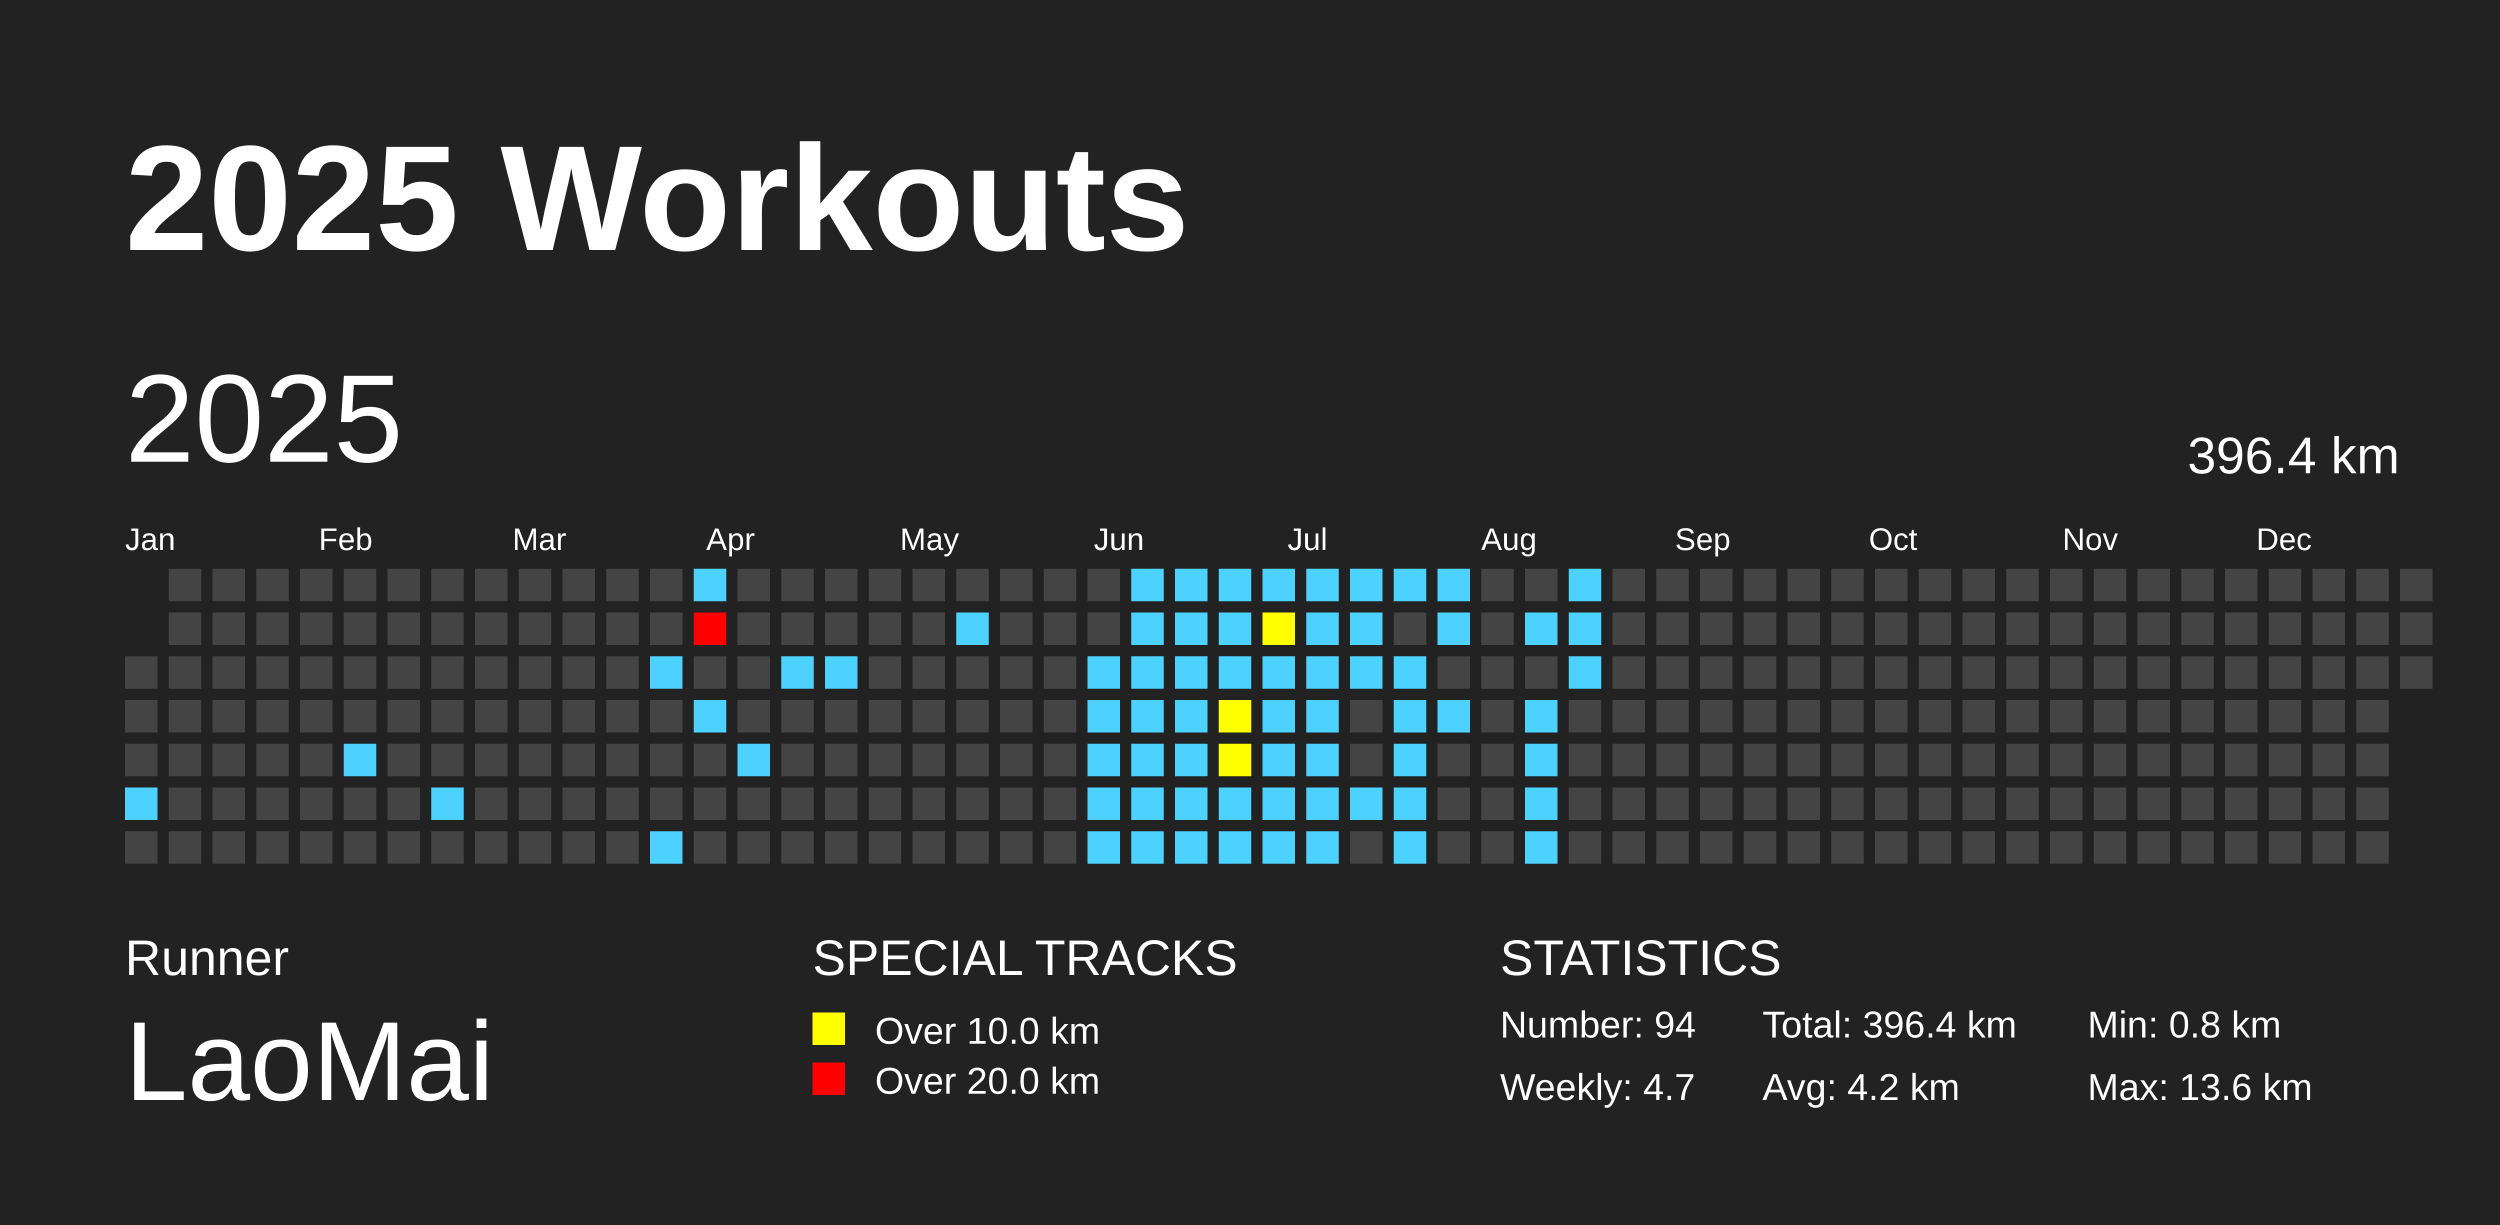
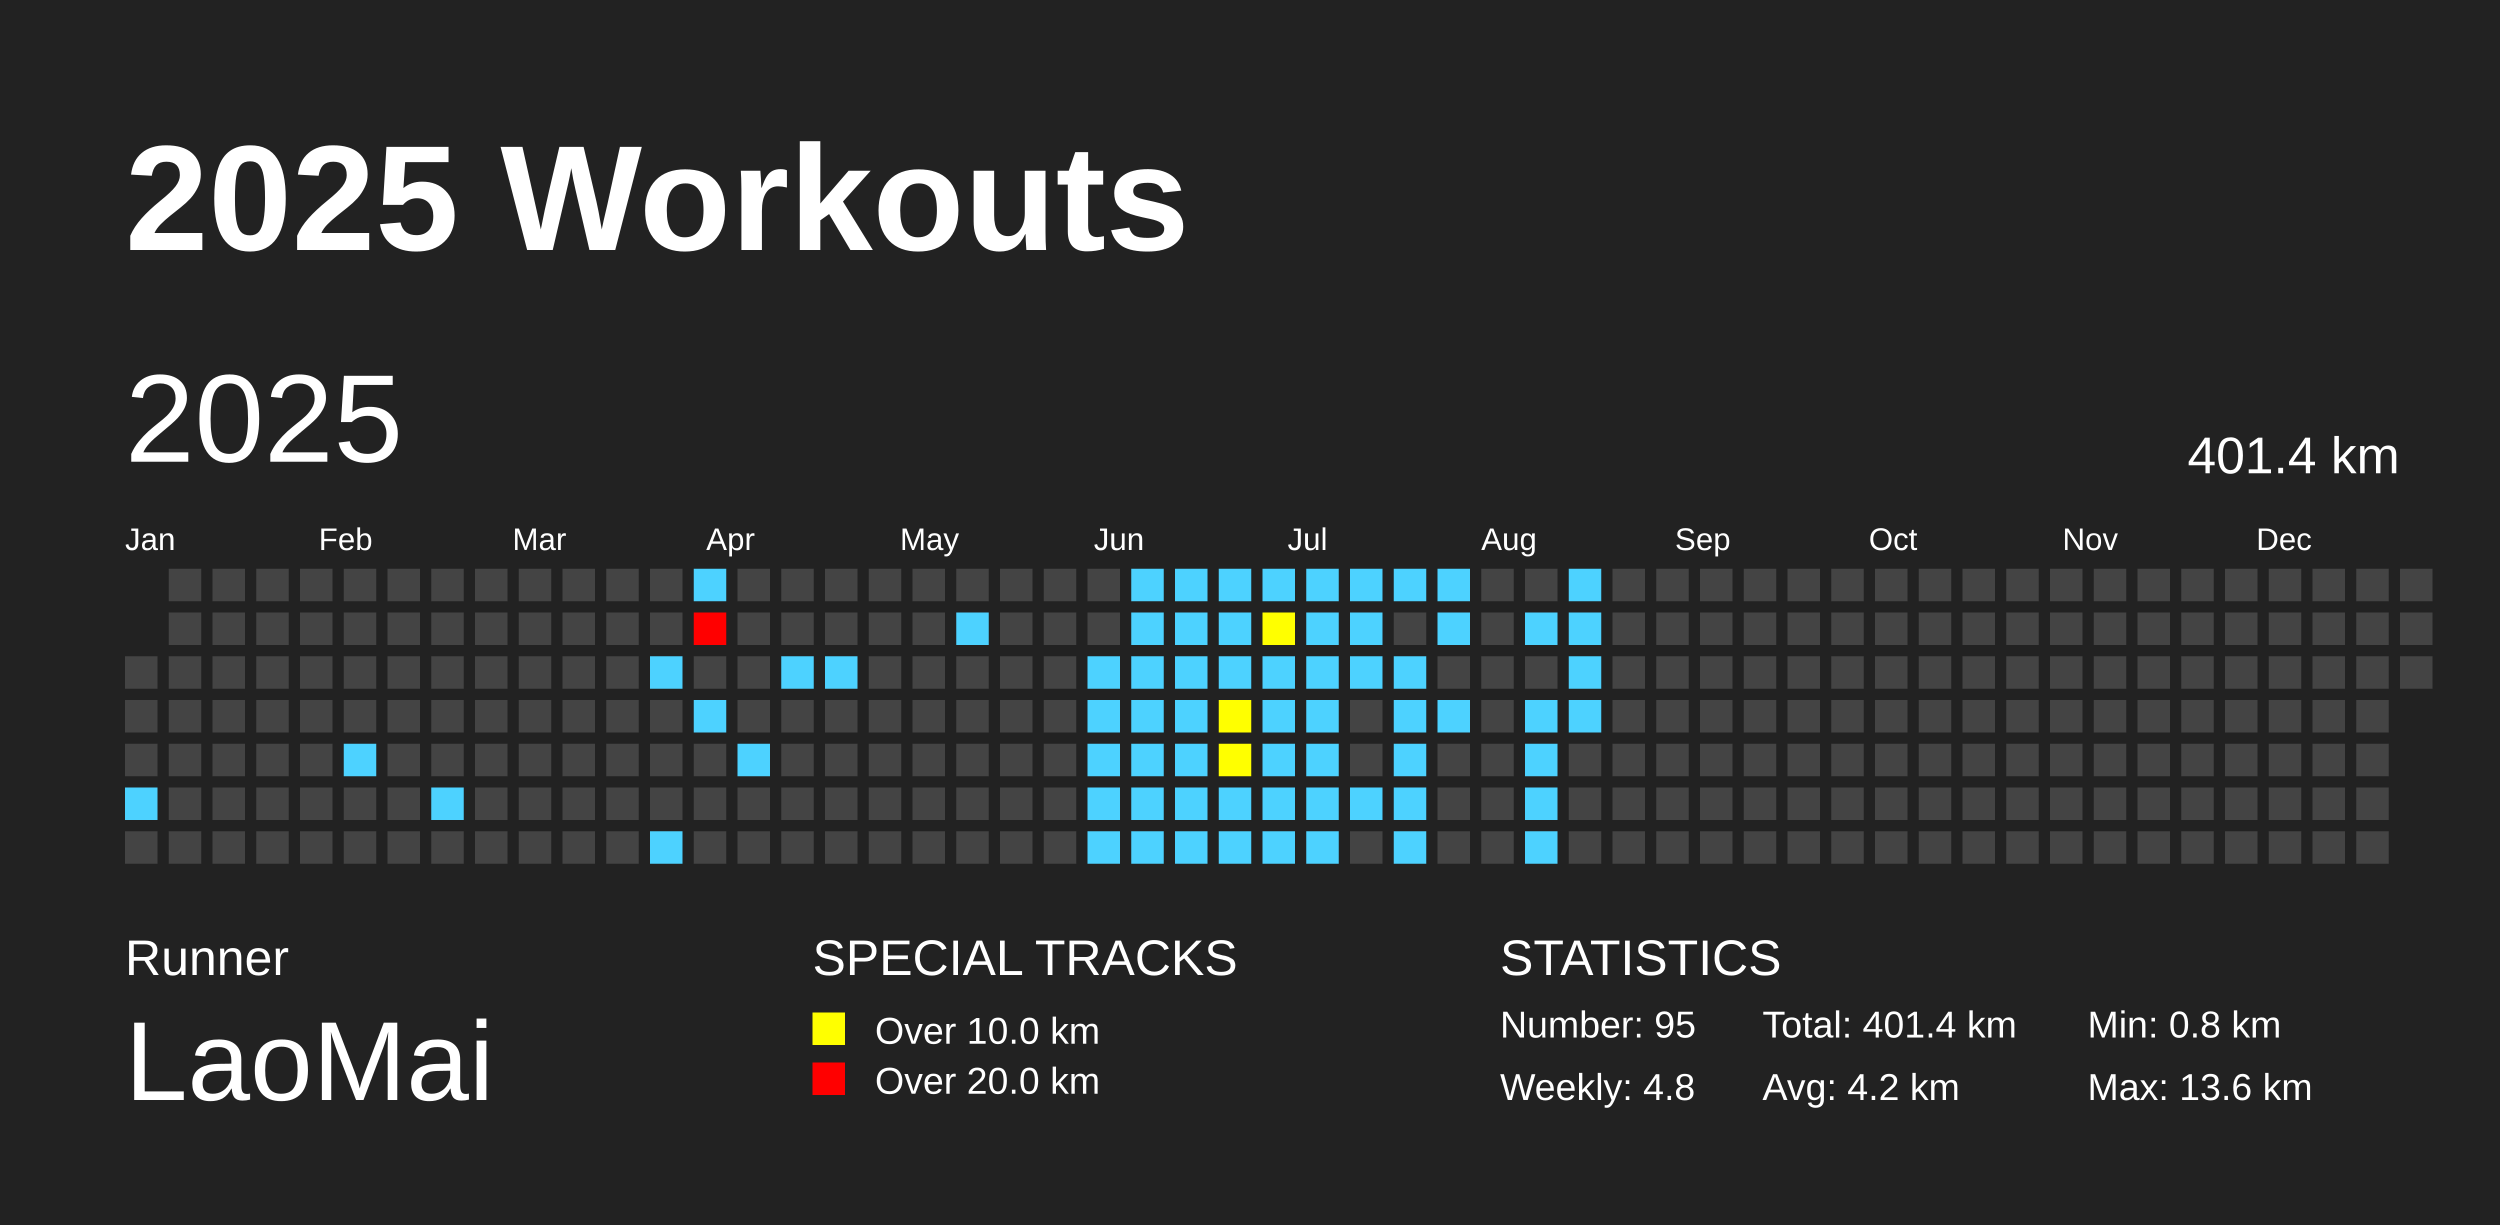
<svg xmlns="http://www.w3.org/2000/svg" baseProfile="full" height="98mm" version="1.1" viewBox="0,0,200,98" width="200mm">
  <defs />
  <rect fill="#222222" height="98" width="200" x="0" y="0" />
  <text fill="#FFFFFF" style="font-size:12px; font-family:Arial; font-weight:bold;" x="10" y="20">2025 Workouts</text>
  <text fill="#FFFFFF" style="font-size:4px; font-family:Arial" x="10" y="78">Runner</text>
  <text fill="#FFFFFF" style="font-size:9px; font-family:Arial" x="10" y="88">LaoMai</text>
  <text fill="#FFFFFF" style="font-size:4px; font-family:Arial" x="65" y="78">SPECIAL TRACKS</text>
  <rect fill="yellow" height="2.6" width="2.6" x="65" y="81" />
  <text fill="#FFFFFF" style="font-size:3px; font-family:Arial" x="70" y="83.5">Over 10.0 km</text>
  <rect fill="red" height="2.6" width="2.6" x="65" y="85" />
  <text fill="#FFFFFF" style="font-size:3px; font-family:Arial" x="70" y="87.5">Over 20.0 km</text>
  <text fill="#FFFFFF" style="font-size:4px; font-family:Arial" x="120" y="78">STATISTICS</text>
-   <text fill="#FFFFFF" style="font-size:3px; font-family:Arial" x="120" y="83">Number: 94</text>
-   <text fill="#FFFFFF" style="font-size:3px; font-family:Arial" x="120" y="88">Weekly: 4.7</text>
-   <text fill="#FFFFFF" style="font-size:3px; font-family:Arial" x="141" y="83">Total: 396.4 km</text>
+   <text fill="#FFFFFF" style="font-size:3px; font-family:Arial" x="120" y="83">Number: 95</text>
+   <text fill="#FFFFFF" style="font-size:3px; font-family:Arial" x="120" y="88">Weekly: 4.8</text>
+   <text fill="#FFFFFF" style="font-size:3px; font-family:Arial" x="141" y="83">Total: 401.4 km</text>
  <text fill="#FFFFFF" style="font-size:3px; font-family:Arial" x="141" y="88">Avg: 4.2 km</text>
  <text fill="#FFFFFF" style="font-size:3px; font-family:Arial" x="167" y="83">Min: 0.8 km</text>
  <text fill="#FFFFFF" style="font-size:3px; font-family:Arial" x="167" y="88">Max: 13.6 km</text>
  <text dominant-baseline="hanging" fill="#FFFFFF" style="font-size:10.0px; font-family:Arial;" x="10" y="30">2025</text>
-   <text dominant-baseline="hanging" fill="#FFFFFF" style="font-size:4.125px; font-family:Arial;" x="175" y="35">396.4 km</text>
+   <text dominant-baseline="hanging" fill="#FFFFFF" style="font-size:4.125px; font-family:Arial;" x="175" y="35">401.4 km</text>
  <text fill="#FFFFFF" style="font-size:2.5px; font-family:Arial" x="10.0" y="44">Jan</text>
  <text fill="#FFFFFF" style="font-size:2.5px; font-family:Arial" x="25.5" y="44">Feb</text>
  <text fill="#FFFFFF" style="font-size:2.5px; font-family:Arial" x="41.0" y="44">Mar</text>
  <text fill="#FFFFFF" style="font-size:2.5px; font-family:Arial" x="56.5" y="44">Apr</text>
  <text fill="#FFFFFF" style="font-size:2.5px; font-family:Arial" x="72.0" y="44">May</text>
  <text fill="#FFFFFF" style="font-size:2.5px; font-family:Arial" x="87.5" y="44">Jun</text>
  <text fill="#FFFFFF" style="font-size:2.5px; font-family:Arial" x="103.0" y="44">Jul</text>
  <text fill="#FFFFFF" style="font-size:2.5px; font-family:Arial" x="118.5" y="44">Aug</text>
  <text fill="#FFFFFF" style="font-size:2.5px; font-family:Arial" x="134.0" y="44">Sep</text>
  <text fill="#FFFFFF" style="font-size:2.5px; font-family:Arial" x="149.5" y="44">Oct</text>
  <text fill="#FFFFFF" style="font-size:2.5px; font-family:Arial" x="165.0" y="44">Nov</text>
  <text fill="#FFFFFF" style="font-size:2.5px; font-family:Arial" x="180.5" y="44">Dec</text>
  <rect fill="#444444" height="2.6" width="2.6" x="10.0" y="52.5" />
  <rect fill="#444444" height="2.6" width="2.6" x="10.0" y="56.0" />
  <rect fill="#444444" height="2.6" width="2.6" x="10.0" y="59.5" />
  <rect fill="#4DD2FF" height="2.6" width="2.6" x="10.0" y="63.0" />
  <rect fill="#444444" height="2.6" width="2.6" x="10.0" y="66.5" />
  <rect fill="#444444" height="2.6" width="2.6" x="13.5" y="45.5" />
  <rect fill="#444444" height="2.6" width="2.6" x="13.5" y="49.0" />
  <rect fill="#444444" height="2.6" width="2.6" x="13.5" y="52.5" />
  <rect fill="#444444" height="2.6" width="2.6" x="13.5" y="56.0" />
  <rect fill="#444444" height="2.6" width="2.6" x="13.5" y="59.5" />
  <rect fill="#444444" height="2.6" width="2.6" x="13.5" y="63.0" />
  <rect fill="#444444" height="2.6" width="2.6" x="13.5" y="66.5" />
  <rect fill="#444444" height="2.6" width="2.6" x="17.0" y="45.5" />
  <rect fill="#444444" height="2.6" width="2.6" x="17.0" y="49.0" />
  <rect fill="#444444" height="2.6" width="2.6" x="17.0" y="52.5" />
  <rect fill="#444444" height="2.6" width="2.6" x="17.0" y="56.0" />
  <rect fill="#444444" height="2.6" width="2.6" x="17.0" y="59.5" />
  <rect fill="#444444" height="2.6" width="2.6" x="17.0" y="63.0" />
  <rect fill="#444444" height="2.6" width="2.6" x="17.0" y="66.5" />
  <rect fill="#444444" height="2.6" width="2.6" x="20.5" y="45.5" />
  <rect fill="#444444" height="2.6" width="2.6" x="20.5" y="49.0" />
  <rect fill="#444444" height="2.6" width="2.6" x="20.5" y="52.5" />
  <rect fill="#444444" height="2.6" width="2.6" x="20.5" y="56.0" />
  <rect fill="#444444" height="2.6" width="2.6" x="20.5" y="59.5" />
  <rect fill="#444444" height="2.6" width="2.6" x="20.5" y="63.0" />
  <rect fill="#444444" height="2.6" width="2.6" x="20.5" y="66.5" />
  <rect fill="#444444" height="2.6" width="2.6" x="24.0" y="45.5" />
  <rect fill="#444444" height="2.6" width="2.6" x="24.0" y="49.0" />
  <rect fill="#444444" height="2.6" width="2.6" x="24.0" y="52.5" />
  <rect fill="#444444" height="2.6" width="2.6" x="24.0" y="56.0" />
  <rect fill="#444444" height="2.6" width="2.6" x="24.0" y="59.5" />
  <rect fill="#444444" height="2.6" width="2.6" x="24.0" y="63.0" />
  <rect fill="#444444" height="2.6" width="2.6" x="24.0" y="66.5" />
  <rect fill="#444444" height="2.6" width="2.6" x="27.5" y="45.5" />
  <rect fill="#444444" height="2.6" width="2.6" x="27.5" y="49.0" />
  <rect fill="#444444" height="2.6" width="2.6" x="27.5" y="52.5" />
  <rect fill="#444444" height="2.6" width="2.6" x="27.5" y="56.0" />
  <rect fill="#4DD2FF" height="2.6" width="2.6" x="27.5" y="59.5" />
  <rect fill="#444444" height="2.6" width="2.6" x="27.5" y="63.0" />
  <rect fill="#444444" height="2.6" width="2.6" x="27.5" y="66.5" />
  <rect fill="#444444" height="2.6" width="2.6" x="31.0" y="45.5" />
  <rect fill="#444444" height="2.6" width="2.6" x="31.0" y="49.0" />
  <rect fill="#444444" height="2.6" width="2.6" x="31.0" y="52.5" />
  <rect fill="#444444" height="2.6" width="2.6" x="31.0" y="56.0" />
  <rect fill="#444444" height="2.6" width="2.6" x="31.0" y="59.5" />
  <rect fill="#444444" height="2.6" width="2.6" x="31.0" y="63.0" />
  <rect fill="#444444" height="2.6" width="2.6" x="31.0" y="66.5" />
  <rect fill="#444444" height="2.6" width="2.6" x="34.5" y="45.5" />
  <rect fill="#444444" height="2.6" width="2.6" x="34.5" y="49.0" />
  <rect fill="#444444" height="2.6" width="2.6" x="34.5" y="52.5" />
  <rect fill="#444444" height="2.6" width="2.6" x="34.5" y="56.0" />
  <rect fill="#444444" height="2.6" width="2.6" x="34.5" y="59.5" />
  <rect fill="#4DD2FF" height="2.6" width="2.6" x="34.5" y="63.0" />
  <rect fill="#444444" height="2.6" width="2.6" x="34.5" y="66.5" />
  <rect fill="#444444" height="2.6" width="2.6" x="38.0" y="45.5" />
  <rect fill="#444444" height="2.6" width="2.6" x="38.0" y="49.0" />
  <rect fill="#444444" height="2.6" width="2.6" x="38.0" y="52.5" />
  <rect fill="#444444" height="2.6" width="2.6" x="38.0" y="56.0" />
  <rect fill="#444444" height="2.6" width="2.6" x="38.0" y="59.5" />
  <rect fill="#444444" height="2.6" width="2.6" x="38.0" y="63.0" />
  <rect fill="#444444" height="2.6" width="2.6" x="38.0" y="66.5" />
  <rect fill="#444444" height="2.6" width="2.6" x="41.5" y="45.5" />
  <rect fill="#444444" height="2.6" width="2.6" x="41.5" y="49.0" />
  <rect fill="#444444" height="2.6" width="2.6" x="41.5" y="52.5" />
  <rect fill="#444444" height="2.6" width="2.6" x="41.5" y="56.0" />
  <rect fill="#444444" height="2.6" width="2.6" x="41.5" y="59.5" />
  <rect fill="#444444" height="2.6" width="2.6" x="41.5" y="63.0" />
  <rect fill="#444444" height="2.6" width="2.6" x="41.5" y="66.5" />
  <rect fill="#444444" height="2.6" width="2.6" x="45.0" y="45.5" />
  <rect fill="#444444" height="2.6" width="2.6" x="45.0" y="49.0" />
  <rect fill="#444444" height="2.6" width="2.6" x="45.0" y="52.5" />
  <rect fill="#444444" height="2.6" width="2.6" x="45.0" y="56.0" />
  <rect fill="#444444" height="2.6" width="2.6" x="45.0" y="59.5" />
  <rect fill="#444444" height="2.6" width="2.6" x="45.0" y="63.0" />
  <rect fill="#444444" height="2.6" width="2.6" x="45.0" y="66.5" />
  <rect fill="#444444" height="2.6" width="2.6" x="48.5" y="45.5" />
  <rect fill="#444444" height="2.6" width="2.6" x="48.5" y="49.0" />
  <rect fill="#444444" height="2.6" width="2.6" x="48.5" y="52.5" />
  <rect fill="#444444" height="2.6" width="2.6" x="48.5" y="56.0" />
  <rect fill="#444444" height="2.6" width="2.6" x="48.5" y="59.5" />
  <rect fill="#444444" height="2.6" width="2.6" x="48.5" y="63.0" />
  <rect fill="#444444" height="2.6" width="2.6" x="48.5" y="66.5" />
  <rect fill="#444444" height="2.6" width="2.6" x="52.0" y="45.5" />
  <rect fill="#444444" height="2.6" width="2.6" x="52.0" y="49.0" />
  <rect fill="#4DD2FF" height="2.6" width="2.6" x="52.0" y="52.5" />
  <rect fill="#444444" height="2.6" width="2.6" x="52.0" y="56.0" />
  <rect fill="#444444" height="2.6" width="2.6" x="52.0" y="59.5" />
  <rect fill="#444444" height="2.6" width="2.6" x="52.0" y="63.0" />
  <rect fill="#4DD2FF" height="2.6" width="2.6" x="52.0" y="66.5" />
  <rect fill="#4DD2FF" height="2.6" width="2.6" x="55.5" y="45.5" />
  <rect fill="red" height="2.6" width="2.6" x="55.5" y="49.0" />
  <rect fill="#444444" height="2.6" width="2.6" x="55.5" y="52.5" />
  <rect fill="#4DD2FF" height="2.6" width="2.6" x="55.5" y="56.0" />
  <rect fill="#444444" height="2.6" width="2.6" x="55.5" y="59.5" />
  <rect fill="#444444" height="2.6" width="2.6" x="55.5" y="63.0" />
  <rect fill="#444444" height="2.6" width="2.6" x="55.5" y="66.5" />
  <rect fill="#444444" height="2.6" width="2.6" x="59.0" y="45.5" />
  <rect fill="#444444" height="2.6" width="2.6" x="59.0" y="49.0" />
  <rect fill="#444444" height="2.6" width="2.6" x="59.0" y="52.5" />
  <rect fill="#444444" height="2.6" width="2.6" x="59.0" y="56.0" />
  <rect fill="#4DD2FF" height="2.6" width="2.6" x="59.0" y="59.5" />
  <rect fill="#444444" height="2.6" width="2.6" x="59.0" y="63.0" />
  <rect fill="#444444" height="2.6" width="2.6" x="59.0" y="66.5" />
  <rect fill="#444444" height="2.6" width="2.6" x="62.5" y="45.5" />
  <rect fill="#444444" height="2.6" width="2.6" x="62.5" y="49.0" />
  <rect fill="#4DD2FF" height="2.6" width="2.6" x="62.5" y="52.5" />
  <rect fill="#444444" height="2.6" width="2.6" x="62.5" y="56.0" />
  <rect fill="#444444" height="2.6" width="2.6" x="62.5" y="59.5" />
  <rect fill="#444444" height="2.6" width="2.6" x="62.5" y="63.0" />
  <rect fill="#444444" height="2.6" width="2.6" x="62.5" y="66.5" />
  <rect fill="#444444" height="2.6" width="2.6" x="66.0" y="45.5" />
  <rect fill="#444444" height="2.6" width="2.6" x="66.0" y="49.0" />
  <rect fill="#4DD2FF" height="2.6" width="2.6" x="66.0" y="52.5" />
  <rect fill="#444444" height="2.6" width="2.6" x="66.0" y="56.0" />
  <rect fill="#444444" height="2.6" width="2.6" x="66.0" y="59.5" />
  <rect fill="#444444" height="2.6" width="2.6" x="66.0" y="63.0" />
  <rect fill="#444444" height="2.6" width="2.6" x="66.0" y="66.5" />
  <rect fill="#444444" height="2.6" width="2.6" x="69.5" y="45.5" />
  <rect fill="#444444" height="2.6" width="2.6" x="69.5" y="49.0" />
  <rect fill="#444444" height="2.6" width="2.6" x="69.5" y="52.5" />
  <rect fill="#444444" height="2.6" width="2.6" x="69.5" y="56.0" />
  <rect fill="#444444" height="2.6" width="2.6" x="69.5" y="59.5" />
  <rect fill="#444444" height="2.6" width="2.6" x="69.5" y="63.0" />
  <rect fill="#444444" height="2.6" width="2.6" x="69.5" y="66.5" />
  <rect fill="#444444" height="2.6" width="2.6" x="73.0" y="45.5" />
  <rect fill="#444444" height="2.6" width="2.6" x="73.0" y="49.0" />
  <rect fill="#444444" height="2.6" width="2.6" x="73.0" y="52.5" />
  <rect fill="#444444" height="2.6" width="2.6" x="73.0" y="56.0" />
  <rect fill="#444444" height="2.6" width="2.6" x="73.0" y="59.5" />
  <rect fill="#444444" height="2.6" width="2.6" x="73.0" y="63.0" />
  <rect fill="#444444" height="2.6" width="2.6" x="73.0" y="66.5" />
  <rect fill="#444444" height="2.6" width="2.6" x="76.5" y="45.5" />
  <rect fill="#4DD2FF" height="2.6" width="2.6" x="76.5" y="49.0" />
  <rect fill="#444444" height="2.6" width="2.6" x="76.5" y="52.5" />
  <rect fill="#444444" height="2.6" width="2.6" x="76.5" y="56.0" />
  <rect fill="#444444" height="2.6" width="2.6" x="76.5" y="59.5" />
  <rect fill="#444444" height="2.6" width="2.6" x="76.5" y="63.0" />
  <rect fill="#444444" height="2.6" width="2.6" x="76.5" y="66.5" />
  <rect fill="#444444" height="2.6" width="2.6" x="80.0" y="45.5" />
  <rect fill="#444444" height="2.6" width="2.6" x="80.0" y="49.0" />
  <rect fill="#444444" height="2.6" width="2.6" x="80.0" y="52.5" />
  <rect fill="#444444" height="2.6" width="2.6" x="80.0" y="56.0" />
  <rect fill="#444444" height="2.6" width="2.6" x="80.0" y="59.5" />
  <rect fill="#444444" height="2.6" width="2.6" x="80.0" y="63.0" />
  <rect fill="#444444" height="2.6" width="2.6" x="80.0" y="66.5" />
  <rect fill="#444444" height="2.6" width="2.6" x="83.5" y="45.5" />
  <rect fill="#444444" height="2.6" width="2.6" x="83.5" y="49.0" />
  <rect fill="#444444" height="2.6" width="2.6" x="83.5" y="52.5" />
  <rect fill="#444444" height="2.6" width="2.6" x="83.5" y="56.0" />
  <rect fill="#444444" height="2.6" width="2.6" x="83.5" y="59.5" />
  <rect fill="#444444" height="2.6" width="2.6" x="83.5" y="63.0" />
  <rect fill="#444444" height="2.6" width="2.6" x="83.5" y="66.5" />
  <rect fill="#444444" height="2.6" width="2.6" x="87.0" y="45.5" />
  <rect fill="#444444" height="2.6" width="2.6" x="87.0" y="49.0" />
  <rect fill="#4DD2FF" height="2.6" width="2.6" x="87.0" y="52.5" />
  <rect fill="#4DD2FF" height="2.6" width="2.6" x="87.0" y="56.0" />
  <rect fill="#4DD2FF" height="2.6" width="2.6" x="87.0" y="59.5" />
  <rect fill="#4DD2FF" height="2.6" width="2.6" x="87.0" y="63.0" />
  <rect fill="#4DD2FF" height="2.6" width="2.6" x="87.0" y="66.5" />
  <rect fill="#4DD2FF" height="2.6" width="2.6" x="90.5" y="45.5" />
  <rect fill="#4DD2FF" height="2.6" width="2.6" x="90.5" y="49.0" />
  <rect fill="#4DD2FF" height="2.6" width="2.6" x="90.5" y="52.5" />
  <rect fill="#4DD2FF" height="2.6" width="2.6" x="90.5" y="56.0" />
  <rect fill="#4DD2FF" height="2.6" width="2.6" x="90.5" y="59.5" />
  <rect fill="#4DD2FF" height="2.6" width="2.6" x="90.5" y="63.0" />
  <rect fill="#4DD2FF" height="2.6" width="2.6" x="90.5" y="66.5" />
  <rect fill="#4DD2FF" height="2.6" width="2.6" x="94.0" y="45.5" />
  <rect fill="#4DD2FF" height="2.6" width="2.6" x="94.0" y="49.0" />
  <rect fill="#4DD2FF" height="2.6" width="2.6" x="94.0" y="52.5" />
  <rect fill="#4DD2FF" height="2.6" width="2.6" x="94.0" y="56.0" />
  <rect fill="#4DD2FF" height="2.6" width="2.6" x="94.0" y="59.5" />
  <rect fill="#4DD2FF" height="2.6" width="2.6" x="94.0" y="63.0" />
  <rect fill="#4DD2FF" height="2.6" width="2.6" x="94.0" y="66.5" />
  <rect fill="#4DD2FF" height="2.6" width="2.6" x="97.5" y="45.5" />
  <rect fill="#4DD2FF" height="2.6" width="2.6" x="97.5" y="49.0" />
  <rect fill="#4DD2FF" height="2.6" width="2.6" x="97.5" y="52.5" />
  <rect fill="yellow" height="2.6" width="2.6" x="97.5" y="56.0" />
  <rect fill="yellow" height="2.6" width="2.6" x="97.5" y="59.5" />
  <rect fill="#4DD2FF" height="2.6" width="2.6" x="97.5" y="63.0" />
  <rect fill="#4DD2FF" height="2.6" width="2.6" x="97.5" y="66.5" />
  <rect fill="#4DD2FF" height="2.6" width="2.6" x="101.0" y="45.5" />
  <rect fill="yellow" height="2.6" width="2.6" x="101.0" y="49.0" />
  <rect fill="#4DD2FF" height="2.6" width="2.6" x="101.0" y="52.5" />
  <rect fill="#4DD2FF" height="2.6" width="2.6" x="101.0" y="56.0" />
  <rect fill="#4DD2FF" height="2.6" width="2.6" x="101.0" y="59.5" />
  <rect fill="#4DD2FF" height="2.6" width="2.6" x="101.0" y="63.0" />
  <rect fill="#4DD2FF" height="2.6" width="2.6" x="101.0" y="66.5" />
  <rect fill="#4DD2FF" height="2.6" width="2.6" x="104.5" y="45.5" />
  <rect fill="#4DD2FF" height="2.6" width="2.6" x="104.5" y="49.0" />
  <rect fill="#4DD2FF" height="2.6" width="2.6" x="104.5" y="52.5" />
  <rect fill="#4DD2FF" height="2.6" width="2.6" x="104.5" y="56.0" />
  <rect fill="#4DD2FF" height="2.6" width="2.6" x="104.5" y="59.5" />
  <rect fill="#4DD2FF" height="2.6" width="2.6" x="104.5" y="63.0" />
  <rect fill="#4DD2FF" height="2.6" width="2.6" x="104.5" y="66.5" />
  <rect fill="#4DD2FF" height="2.6" width="2.6" x="108.0" y="45.5" />
  <rect fill="#4DD2FF" height="2.6" width="2.6" x="108.0" y="49.0" />
  <rect fill="#4DD2FF" height="2.6" width="2.6" x="108.0" y="52.5" />
  <rect fill="#444444" height="2.6" width="2.6" x="108.0" y="56.0" />
  <rect fill="#444444" height="2.6" width="2.6" x="108.0" y="59.5" />
  <rect fill="#4DD2FF" height="2.6" width="2.6" x="108.0" y="63.0" />
  <rect fill="#444444" height="2.6" width="2.6" x="108.0" y="66.5" />
  <rect fill="#4DD2FF" height="2.6" width="2.6" x="111.5" y="45.5" />
  <rect fill="#444444" height="2.6" width="2.6" x="111.5" y="49.0" />
  <rect fill="#4DD2FF" height="2.6" width="2.6" x="111.5" y="52.5" />
  <rect fill="#4DD2FF" height="2.6" width="2.6" x="111.5" y="56.0" />
  <rect fill="#4DD2FF" height="2.6" width="2.6" x="111.5" y="59.5" />
  <rect fill="#4DD2FF" height="2.6" width="2.6" x="111.5" y="63.0" />
  <rect fill="#4DD2FF" height="2.6" width="2.6" x="111.5" y="66.5" />
  <rect fill="#4DD2FF" height="2.6" width="2.6" x="115.0" y="45.5" />
  <rect fill="#4DD2FF" height="2.6" width="2.6" x="115.0" y="49.0" />
  <rect fill="#444444" height="2.6" width="2.6" x="115.0" y="52.5" />
  <rect fill="#4DD2FF" height="2.6" width="2.6" x="115.0" y="56.0" />
  <rect fill="#444444" height="2.6" width="2.6" x="115.0" y="59.5" />
  <rect fill="#444444" height="2.6" width="2.6" x="115.0" y="63.0" />
  <rect fill="#444444" height="2.6" width="2.6" x="115.0" y="66.5" />
  <rect fill="#444444" height="2.6" width="2.6" x="118.5" y="45.5" />
  <rect fill="#444444" height="2.6" width="2.6" x="118.5" y="49.0" />
  <rect fill="#444444" height="2.6" width="2.6" x="118.5" y="52.5" />
  <rect fill="#444444" height="2.6" width="2.6" x="118.5" y="56.0" />
  <rect fill="#444444" height="2.6" width="2.6" x="118.5" y="59.5" />
  <rect fill="#444444" height="2.6" width="2.6" x="118.5" y="63.0" />
  <rect fill="#444444" height="2.6" width="2.6" x="118.5" y="66.5" />
  <rect fill="#444444" height="2.6" width="2.6" x="122.0" y="45.5" />
  <rect fill="#4DD2FF" height="2.6" width="2.6" x="122.0" y="49.0" />
  <rect fill="#444444" height="2.6" width="2.6" x="122.0" y="52.5" />
  <rect fill="#4DD2FF" height="2.6" width="2.6" x="122.0" y="56.0" />
  <rect fill="#4DD2FF" height="2.6" width="2.6" x="122.0" y="59.5" />
  <rect fill="#4DD2FF" height="2.6" width="2.6" x="122.0" y="63.0" />
  <rect fill="#4DD2FF" height="2.6" width="2.6" x="122.0" y="66.5" />
  <rect fill="#4DD2FF" height="2.6" width="2.6" x="125.5" y="45.5" />
  <rect fill="#4DD2FF" height="2.6" width="2.6" x="125.5" y="49.0" />
  <rect fill="#4DD2FF" height="2.6" width="2.6" x="125.5" y="52.5" />
-   <rect fill="#444444" height="2.6" width="2.6" x="125.5" y="56.0" />
+   <rect fill="#4DD2FF" height="2.6" width="2.6" x="125.5" y="56.0" />
  <rect fill="#444444" height="2.6" width="2.6" x="125.5" y="59.5" />
  <rect fill="#444444" height="2.6" width="2.6" x="125.5" y="63.0" />
  <rect fill="#444444" height="2.6" width="2.6" x="125.5" y="66.5" />
  <rect fill="#444444" height="2.6" width="2.6" x="129.0" y="45.5" />
  <rect fill="#444444" height="2.6" width="2.6" x="129.0" y="49.0" />
  <rect fill="#444444" height="2.6" width="2.6" x="129.0" y="52.5" />
  <rect fill="#444444" height="2.6" width="2.6" x="129.0" y="56.0" />
  <rect fill="#444444" height="2.6" width="2.6" x="129.0" y="59.5" />
  <rect fill="#444444" height="2.6" width="2.6" x="129.0" y="63.0" />
  <rect fill="#444444" height="2.6" width="2.6" x="129.0" y="66.5" />
  <rect fill="#444444" height="2.6" width="2.6" x="132.5" y="45.5" />
  <rect fill="#444444" height="2.6" width="2.6" x="132.5" y="49.0" />
  <rect fill="#444444" height="2.6" width="2.6" x="132.5" y="52.5" />
  <rect fill="#444444" height="2.6" width="2.6" x="132.5" y="56.0" />
  <rect fill="#444444" height="2.6" width="2.6" x="132.5" y="59.5" />
  <rect fill="#444444" height="2.6" width="2.6" x="132.5" y="63.0" />
  <rect fill="#444444" height="2.6" width="2.6" x="132.5" y="66.5" />
  <rect fill="#444444" height="2.6" width="2.6" x="136.0" y="45.5" />
  <rect fill="#444444" height="2.6" width="2.6" x="136.0" y="49.0" />
  <rect fill="#444444" height="2.6" width="2.6" x="136.0" y="52.5" />
  <rect fill="#444444" height="2.6" width="2.6" x="136.0" y="56.0" />
  <rect fill="#444444" height="2.6" width="2.6" x="136.0" y="59.5" />
  <rect fill="#444444" height="2.6" width="2.6" x="136.0" y="63.0" />
  <rect fill="#444444" height="2.6" width="2.6" x="136.0" y="66.5" />
  <rect fill="#444444" height="2.6" width="2.6" x="139.5" y="45.5" />
  <rect fill="#444444" height="2.6" width="2.6" x="139.5" y="49.0" />
  <rect fill="#444444" height="2.6" width="2.6" x="139.5" y="52.5" />
  <rect fill="#444444" height="2.6" width="2.6" x="139.5" y="56.0" />
  <rect fill="#444444" height="2.6" width="2.6" x="139.5" y="59.5" />
  <rect fill="#444444" height="2.6" width="2.6" x="139.5" y="63.0" />
  <rect fill="#444444" height="2.6" width="2.6" x="139.5" y="66.5" />
  <rect fill="#444444" height="2.6" width="2.6" x="143.0" y="45.5" />
  <rect fill="#444444" height="2.6" width="2.6" x="143.0" y="49.0" />
  <rect fill="#444444" height="2.6" width="2.6" x="143.0" y="52.5" />
  <rect fill="#444444" height="2.6" width="2.6" x="143.0" y="56.0" />
  <rect fill="#444444" height="2.6" width="2.6" x="143.0" y="59.5" />
  <rect fill="#444444" height="2.6" width="2.6" x="143.0" y="63.0" />
  <rect fill="#444444" height="2.6" width="2.6" x="143.0" y="66.5" />
  <rect fill="#444444" height="2.6" width="2.6" x="146.5" y="45.5" />
  <rect fill="#444444" height="2.6" width="2.6" x="146.5" y="49.0" />
  <rect fill="#444444" height="2.6" width="2.6" x="146.5" y="52.5" />
  <rect fill="#444444" height="2.6" width="2.6" x="146.5" y="56.0" />
  <rect fill="#444444" height="2.6" width="2.6" x="146.5" y="59.5" />
  <rect fill="#444444" height="2.6" width="2.6" x="146.5" y="63.0" />
  <rect fill="#444444" height="2.6" width="2.6" x="146.5" y="66.5" />
  <rect fill="#444444" height="2.6" width="2.6" x="150.0" y="45.5" />
  <rect fill="#444444" height="2.6" width="2.6" x="150.0" y="49.0" />
  <rect fill="#444444" height="2.6" width="2.6" x="150.0" y="52.5" />
  <rect fill="#444444" height="2.6" width="2.6" x="150.0" y="56.0" />
  <rect fill="#444444" height="2.6" width="2.6" x="150.0" y="59.5" />
  <rect fill="#444444" height="2.6" width="2.6" x="150.0" y="63.0" />
  <rect fill="#444444" height="2.6" width="2.6" x="150.0" y="66.5" />
  <rect fill="#444444" height="2.6" width="2.6" x="153.5" y="45.5" />
  <rect fill="#444444" height="2.6" width="2.6" x="153.5" y="49.0" />
  <rect fill="#444444" height="2.6" width="2.6" x="153.5" y="52.5" />
  <rect fill="#444444" height="2.6" width="2.6" x="153.5" y="56.0" />
  <rect fill="#444444" height="2.6" width="2.6" x="153.5" y="59.5" />
  <rect fill="#444444" height="2.6" width="2.6" x="153.5" y="63.0" />
  <rect fill="#444444" height="2.6" width="2.6" x="153.5" y="66.5" />
  <rect fill="#444444" height="2.6" width="2.6" x="157.0" y="45.5" />
  <rect fill="#444444" height="2.6" width="2.6" x="157.0" y="49.0" />
  <rect fill="#444444" height="2.6" width="2.6" x="157.0" y="52.5" />
  <rect fill="#444444" height="2.6" width="2.6" x="157.0" y="56.0" />
  <rect fill="#444444" height="2.6" width="2.6" x="157.0" y="59.5" />
  <rect fill="#444444" height="2.6" width="2.6" x="157.0" y="63.0" />
  <rect fill="#444444" height="2.6" width="2.6" x="157.0" y="66.5" />
  <rect fill="#444444" height="2.6" width="2.6" x="160.5" y="45.5" />
  <rect fill="#444444" height="2.6" width="2.6" x="160.5" y="49.0" />
  <rect fill="#444444" height="2.6" width="2.6" x="160.5" y="52.5" />
  <rect fill="#444444" height="2.6" width="2.6" x="160.5" y="56.0" />
  <rect fill="#444444" height="2.6" width="2.6" x="160.5" y="59.5" />
  <rect fill="#444444" height="2.6" width="2.6" x="160.5" y="63.0" />
  <rect fill="#444444" height="2.6" width="2.6" x="160.5" y="66.5" />
  <rect fill="#444444" height="2.6" width="2.6" x="164.0" y="45.5" />
  <rect fill="#444444" height="2.6" width="2.6" x="164.0" y="49.0" />
  <rect fill="#444444" height="2.6" width="2.6" x="164.0" y="52.5" />
  <rect fill="#444444" height="2.6" width="2.6" x="164.0" y="56.0" />
  <rect fill="#444444" height="2.6" width="2.6" x="164.0" y="59.5" />
  <rect fill="#444444" height="2.6" width="2.6" x="164.0" y="63.0" />
  <rect fill="#444444" height="2.6" width="2.6" x="164.0" y="66.5" />
  <rect fill="#444444" height="2.6" width="2.6" x="167.5" y="45.5" />
  <rect fill="#444444" height="2.6" width="2.6" x="167.5" y="49.0" />
  <rect fill="#444444" height="2.6" width="2.6" x="167.5" y="52.5" />
  <rect fill="#444444" height="2.6" width="2.6" x="167.5" y="56.0" />
  <rect fill="#444444" height="2.6" width="2.6" x="167.5" y="59.5" />
  <rect fill="#444444" height="2.6" width="2.6" x="167.5" y="63.0" />
  <rect fill="#444444" height="2.6" width="2.6" x="167.5" y="66.5" />
  <rect fill="#444444" height="2.6" width="2.6" x="171.0" y="45.5" />
  <rect fill="#444444" height="2.6" width="2.6" x="171.0" y="49.0" />
  <rect fill="#444444" height="2.6" width="2.6" x="171.0" y="52.5" />
  <rect fill="#444444" height="2.6" width="2.6" x="171.0" y="56.0" />
  <rect fill="#444444" height="2.6" width="2.6" x="171.0" y="59.5" />
  <rect fill="#444444" height="2.6" width="2.6" x="171.0" y="63.0" />
  <rect fill="#444444" height="2.6" width="2.6" x="171.0" y="66.5" />
  <rect fill="#444444" height="2.6" width="2.6" x="174.5" y="45.5" />
  <rect fill="#444444" height="2.6" width="2.6" x="174.5" y="49.0" />
  <rect fill="#444444" height="2.6" width="2.6" x="174.5" y="52.5" />
  <rect fill="#444444" height="2.6" width="2.6" x="174.5" y="56.0" />
  <rect fill="#444444" height="2.6" width="2.6" x="174.5" y="59.5" />
  <rect fill="#444444" height="2.6" width="2.6" x="174.5" y="63.0" />
  <rect fill="#444444" height="2.6" width="2.6" x="174.5" y="66.5" />
  <rect fill="#444444" height="2.6" width="2.6" x="178.0" y="45.5" />
  <rect fill="#444444" height="2.6" width="2.6" x="178.0" y="49.0" />
  <rect fill="#444444" height="2.6" width="2.6" x="178.0" y="52.5" />
  <rect fill="#444444" height="2.6" width="2.6" x="178.0" y="56.0" />
  <rect fill="#444444" height="2.6" width="2.6" x="178.0" y="59.5" />
  <rect fill="#444444" height="2.6" width="2.6" x="178.0" y="63.0" />
  <rect fill="#444444" height="2.6" width="2.6" x="178.0" y="66.5" />
  <rect fill="#444444" height="2.6" width="2.6" x="181.5" y="45.5" />
  <rect fill="#444444" height="2.6" width="2.6" x="181.5" y="49.0" />
  <rect fill="#444444" height="2.6" width="2.6" x="181.5" y="52.5" />
  <rect fill="#444444" height="2.6" width="2.6" x="181.5" y="56.0" />
  <rect fill="#444444" height="2.6" width="2.6" x="181.5" y="59.5" />
  <rect fill="#444444" height="2.6" width="2.6" x="181.5" y="63.0" />
  <rect fill="#444444" height="2.6" width="2.6" x="181.5" y="66.5" />
  <rect fill="#444444" height="2.6" width="2.6" x="185.0" y="45.5" />
  <rect fill="#444444" height="2.6" width="2.6" x="185.0" y="49.0" />
  <rect fill="#444444" height="2.6" width="2.6" x="185.0" y="52.5" />
  <rect fill="#444444" height="2.6" width="2.6" x="185.0" y="56.0" />
  <rect fill="#444444" height="2.6" width="2.6" x="185.0" y="59.5" />
  <rect fill="#444444" height="2.6" width="2.6" x="185.0" y="63.0" />
  <rect fill="#444444" height="2.6" width="2.6" x="185.0" y="66.5" />
  <rect fill="#444444" height="2.6" width="2.6" x="188.5" y="45.5" />
  <rect fill="#444444" height="2.6" width="2.6" x="188.5" y="49.0" />
  <rect fill="#444444" height="2.6" width="2.6" x="188.5" y="52.5" />
  <rect fill="#444444" height="2.6" width="2.6" x="188.5" y="56.0" />
  <rect fill="#444444" height="2.6" width="2.6" x="188.5" y="59.5" />
  <rect fill="#444444" height="2.6" width="2.6" x="188.5" y="63.0" />
  <rect fill="#444444" height="2.6" width="2.6" x="188.5" y="66.5" />
  <rect fill="#444444" height="2.6" width="2.6" x="192.0" y="45.5" />
  <rect fill="#444444" height="2.6" width="2.6" x="192.0" y="49.0" />
  <rect fill="#444444" height="2.6" width="2.6" x="192.0" y="52.5" />
</svg>
